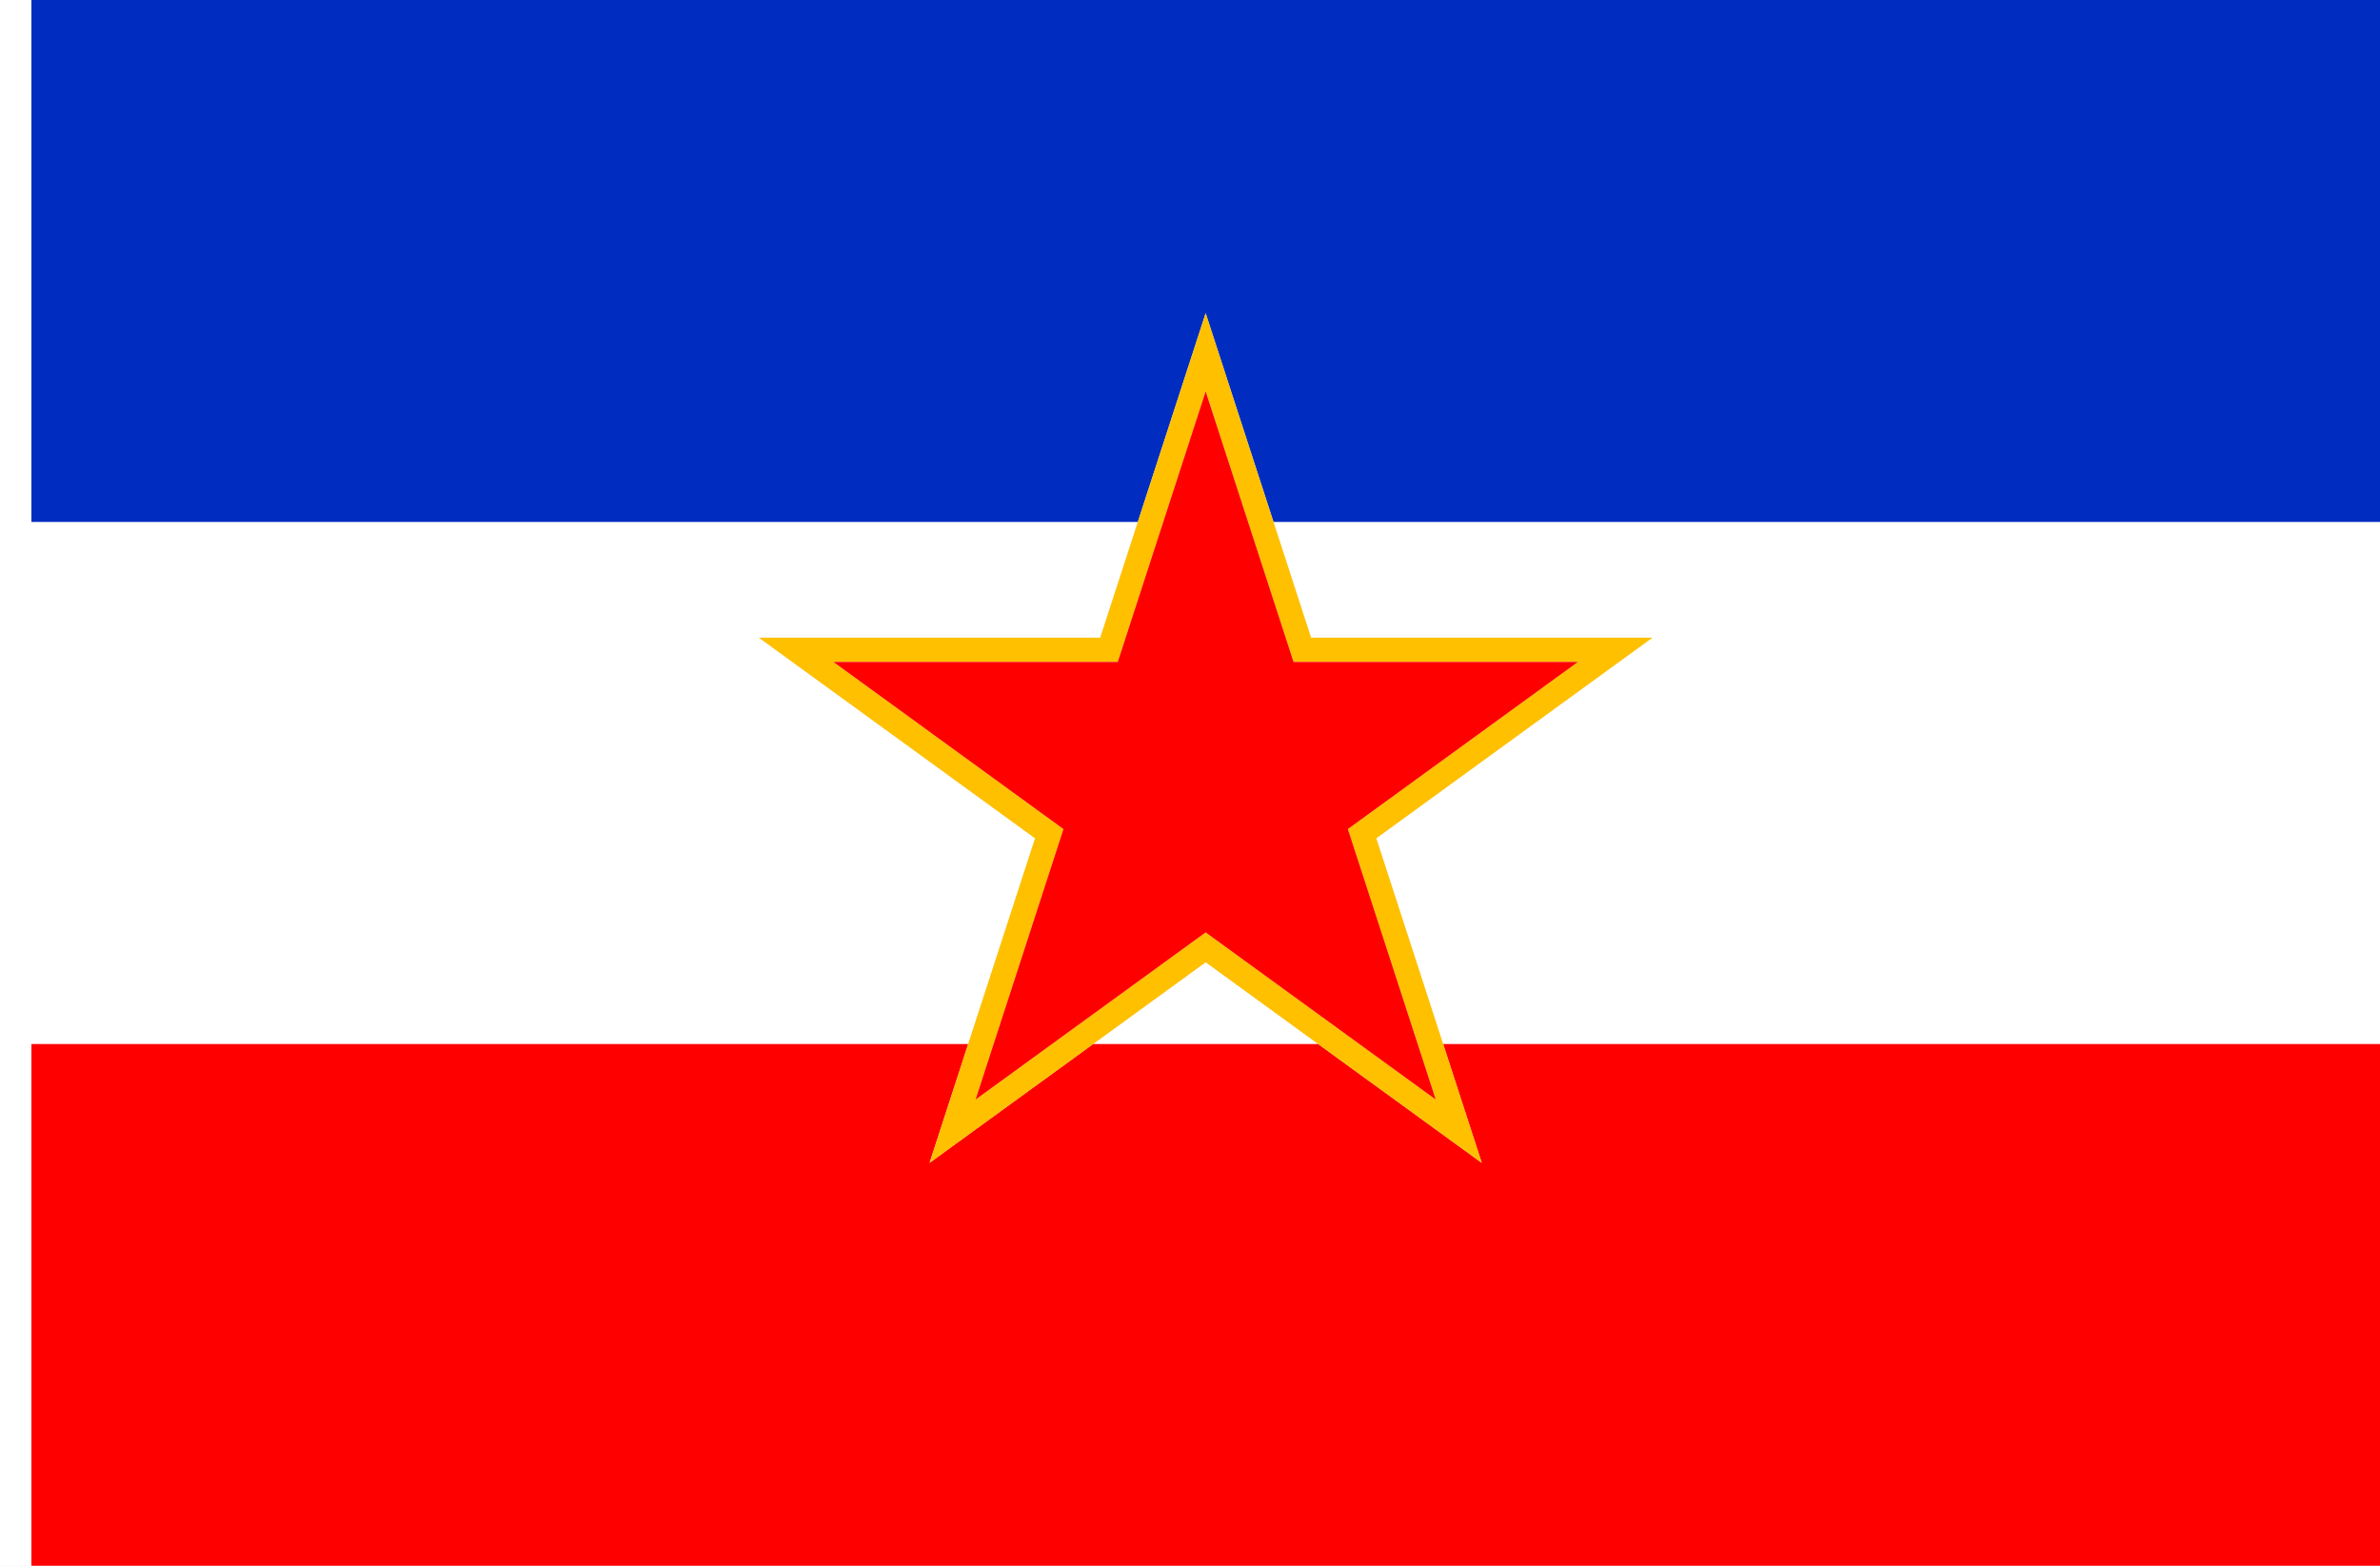
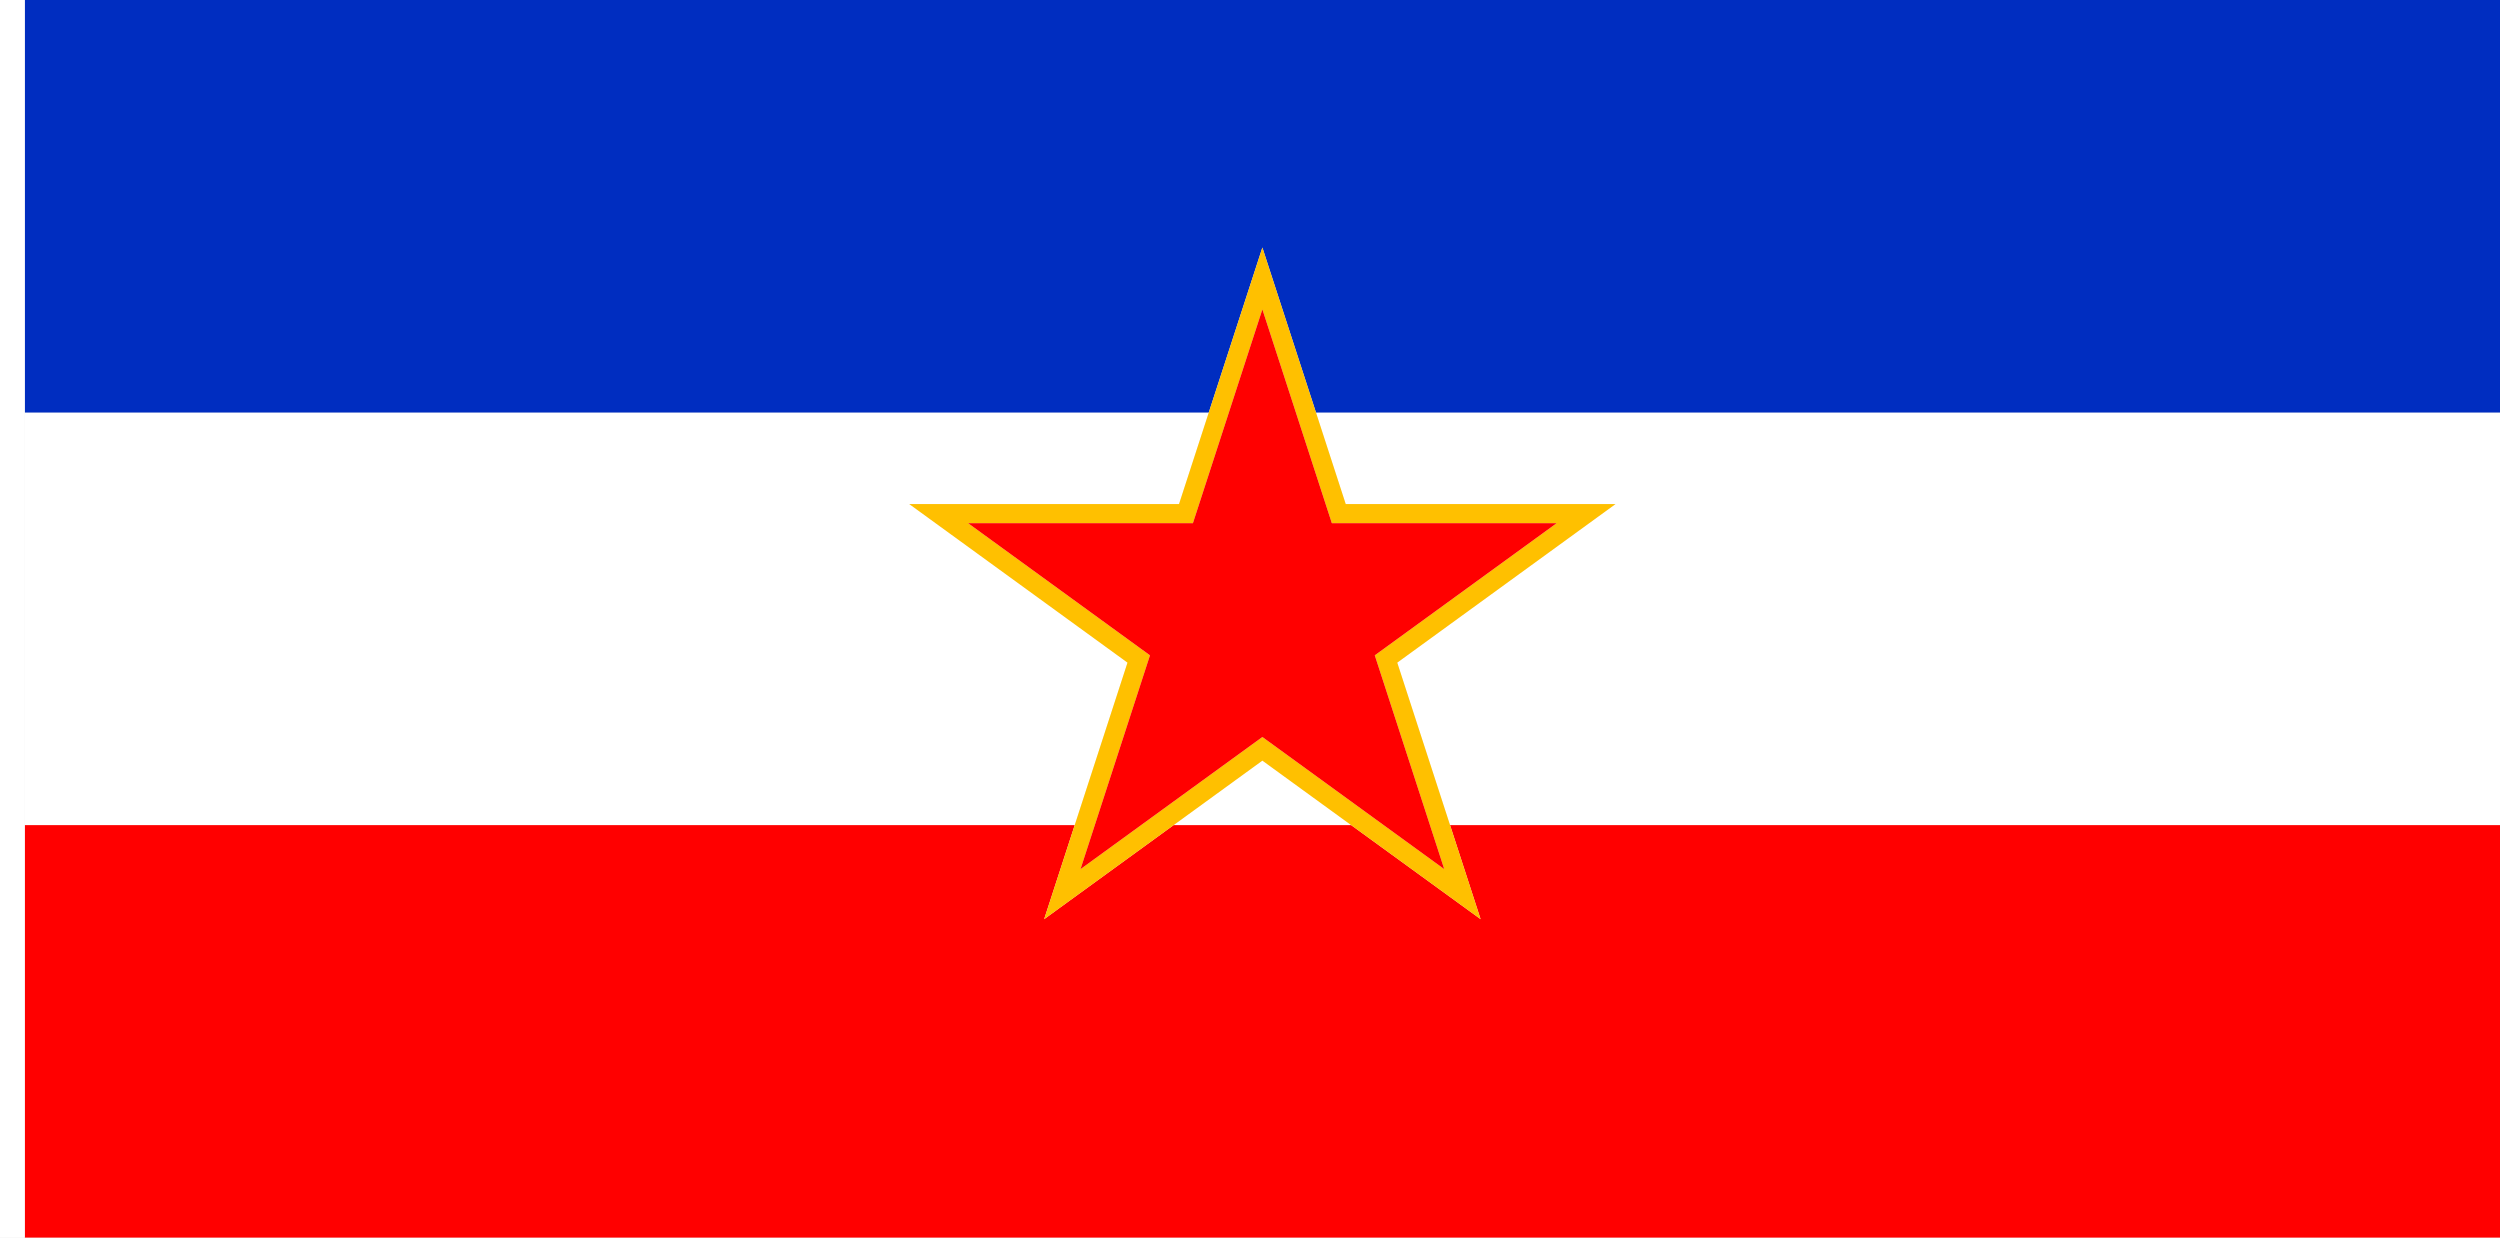
- <svg xmlns="http://www.w3.org/2000/svg" width="2736" height="1800" viewBox="0 0 723.9 476.25" version="1.1" id="svg8">
+ <svg xmlns="http://www.w3.org/2000/svg" width="3636" height="1800" viewBox="0 0 962.025 476.25" version="1.1" id="svg8">
  <defs id="defs2" />
  <g id="layer1" transform="translate(112.3345,-299.2679)">
-     <path style="fill:#ff0000;fill-opacity:1;stroke:none;stroke-width:2.026px;stroke-linecap:butt;stroke-linejoin:miter;stroke-opacity:1" d="m -102.81,775.518 v -158.75 h 284.974 l -11.766,36.213 49.843,-36.213 h 68.273 l 49.843,36.213 -11.766,-36.213 h 284.974 v 158.75 z" id="path963" />
-     <path id="path1078" d="m 288.514,616.768 -34.136,-24.802 -34.136,24.802 z m -106.35,0 h -284.974 v -158.75 h 336.555 l -11.445,35.224 H 118.496 l 83.98,61.015 z m 92.846,-158.75 h 336.555 v 158.75 h -284.974 l -20.311,-62.511 83.98,-61.015 H 286.455 Z" style="fill:#ffffff;fill-opacity:1;stroke:none;stroke-width:2.026px;stroke-linecap:butt;stroke-linejoin:miter;stroke-opacity:1" />
-     <path style="fill:#002dc0;fill-opacity:1;stroke:none;stroke-width:2.026px;stroke-linecap:butt;stroke-linejoin:miter;stroke-opacity:1" d="m -102.81,458.018 v -158.75 h 714.375 v 158.75 H 275.01 l -20.632,-63.5 -20.632,63.5 z" id="path849" />
+     <path style="fill:#ff0000;fill-opacity:1;stroke:none;stroke-width:2.34px;stroke-linecap:butt;stroke-linejoin:miter;stroke-opacity:1" d="m -102.81,775.518 v -158.75 h 404.037 l -11.766,36.213 49.843,-36.213 h 68.273 l 49.843,36.213 -11.766,-36.213 h 404.037 v 158.75 z" id="path963" />
+     <path id="path1078" d="m 407.577,616.768 -34.136,-24.802 -34.136,24.802 z m -106.35,0 h -404.037 v -158.75 h 455.618 l -11.445,35.224 H 237.558 l 83.98,61.015 z m 92.846,-158.75 h 455.618 v 158.75 H 445.654 l -20.311,-62.511 83.98,-61.015 H 405.518 Z" style="fill:#ffffff;fill-opacity:1;stroke:none;stroke-width:2.34px;stroke-linecap:butt;stroke-linejoin:miter;stroke-opacity:1" />
+     <path style="fill:#002dc0;fill-opacity:1;stroke:none;stroke-width:2.34px;stroke-linecap:butt;stroke-linejoin:miter;stroke-opacity:1" d="m -102.81,458.018 v -158.75 h 952.5 v 158.75 h -455.618 l -20.632,-63.5 -20.632,63.5 z" id="path849" />
    <path style="fill:#ffffff;fill-opacity:1;stroke:none;stroke-width:0.512px;stroke-linecap:butt;stroke-linejoin:miter;stroke-opacity:1" d="m -102.81,299.268 h -9.525 v 476.25 h 9.525 z" id="path819" />
-     <path id="path852" d="M 222.301,493.242 H 118.496 l 83.98,61.015 -32.077,98.724 83.98,-61.015 83.98,61.015 -32.077,-98.724 83.98,-61.015 H 286.455 l -32.077,-98.724 z m 32.077,-74.912 26.731,82.27 h 86.504 l -69.983,50.846 26.731,82.27 -69.983,-50.846 -69.983,50.846 26.731,-82.27 -69.983,-50.846 h 86.504 z" style="opacity:1;fill:#ffc000;fill-opacity:1;fill-rule:evenodd;stroke:none;stroke-width:6.363;stroke-linecap:round;stroke-linejoin:round;stroke-miterlimit:4;stroke-dasharray:none;stroke-dashoffset:0;stroke-opacity:1;paint-order:normal" />
-     <path style="opacity:1;fill:#ff0000;fill-opacity:1;fill-rule:evenodd;stroke:none;stroke-width:6.363;stroke-linecap:round;stroke-linejoin:round;stroke-miterlimit:4;stroke-dasharray:none;stroke-dashoffset:0;stroke-opacity:1;paint-order:normal" d="m 254.378,418.33 26.731,82.27 h 86.504 l -69.983,50.846 26.731,82.27 -69.983,-50.846 -69.983,50.846 26.731,-82.27 -69.983,-50.846 h 86.504 z" id="path854" />
+     <path id="path852" d="M 341.363,493.242 H 237.558 l 83.98,61.015 -32.077,98.724 83.98,-61.015 83.98,61.015 -32.077,-98.724 83.98,-61.015 H 405.518 l -32.077,-98.724 z m 32.077,-74.912 26.731,82.27 h 86.504 l -69.983,50.846 26.731,82.27 -69.983,-50.846 -69.983,50.846 26.731,-82.27 -69.983,-50.846 h 86.504 z" style="opacity:1;fill:#ffc000;fill-opacity:1;fill-rule:evenodd;stroke:none;stroke-width:6.363;stroke-linecap:round;stroke-linejoin:round;stroke-miterlimit:4;stroke-dasharray:none;stroke-dashoffset:0;stroke-opacity:1;paint-order:normal" />
+     <path style="opacity:1;fill:#ff0000;fill-opacity:1;fill-rule:evenodd;stroke:none;stroke-width:6.363;stroke-linecap:round;stroke-linejoin:round;stroke-miterlimit:4;stroke-dasharray:none;stroke-dashoffset:0;stroke-opacity:1;paint-order:normal" d="m 373.44,418.33 26.731,82.27 h 86.504 l -69.983,50.846 26.731,82.27 -69.983,-50.846 -69.983,50.846 26.731,-82.27 -69.983,-50.846 h 86.504 z" id="path854" />
  </g>
</svg>
